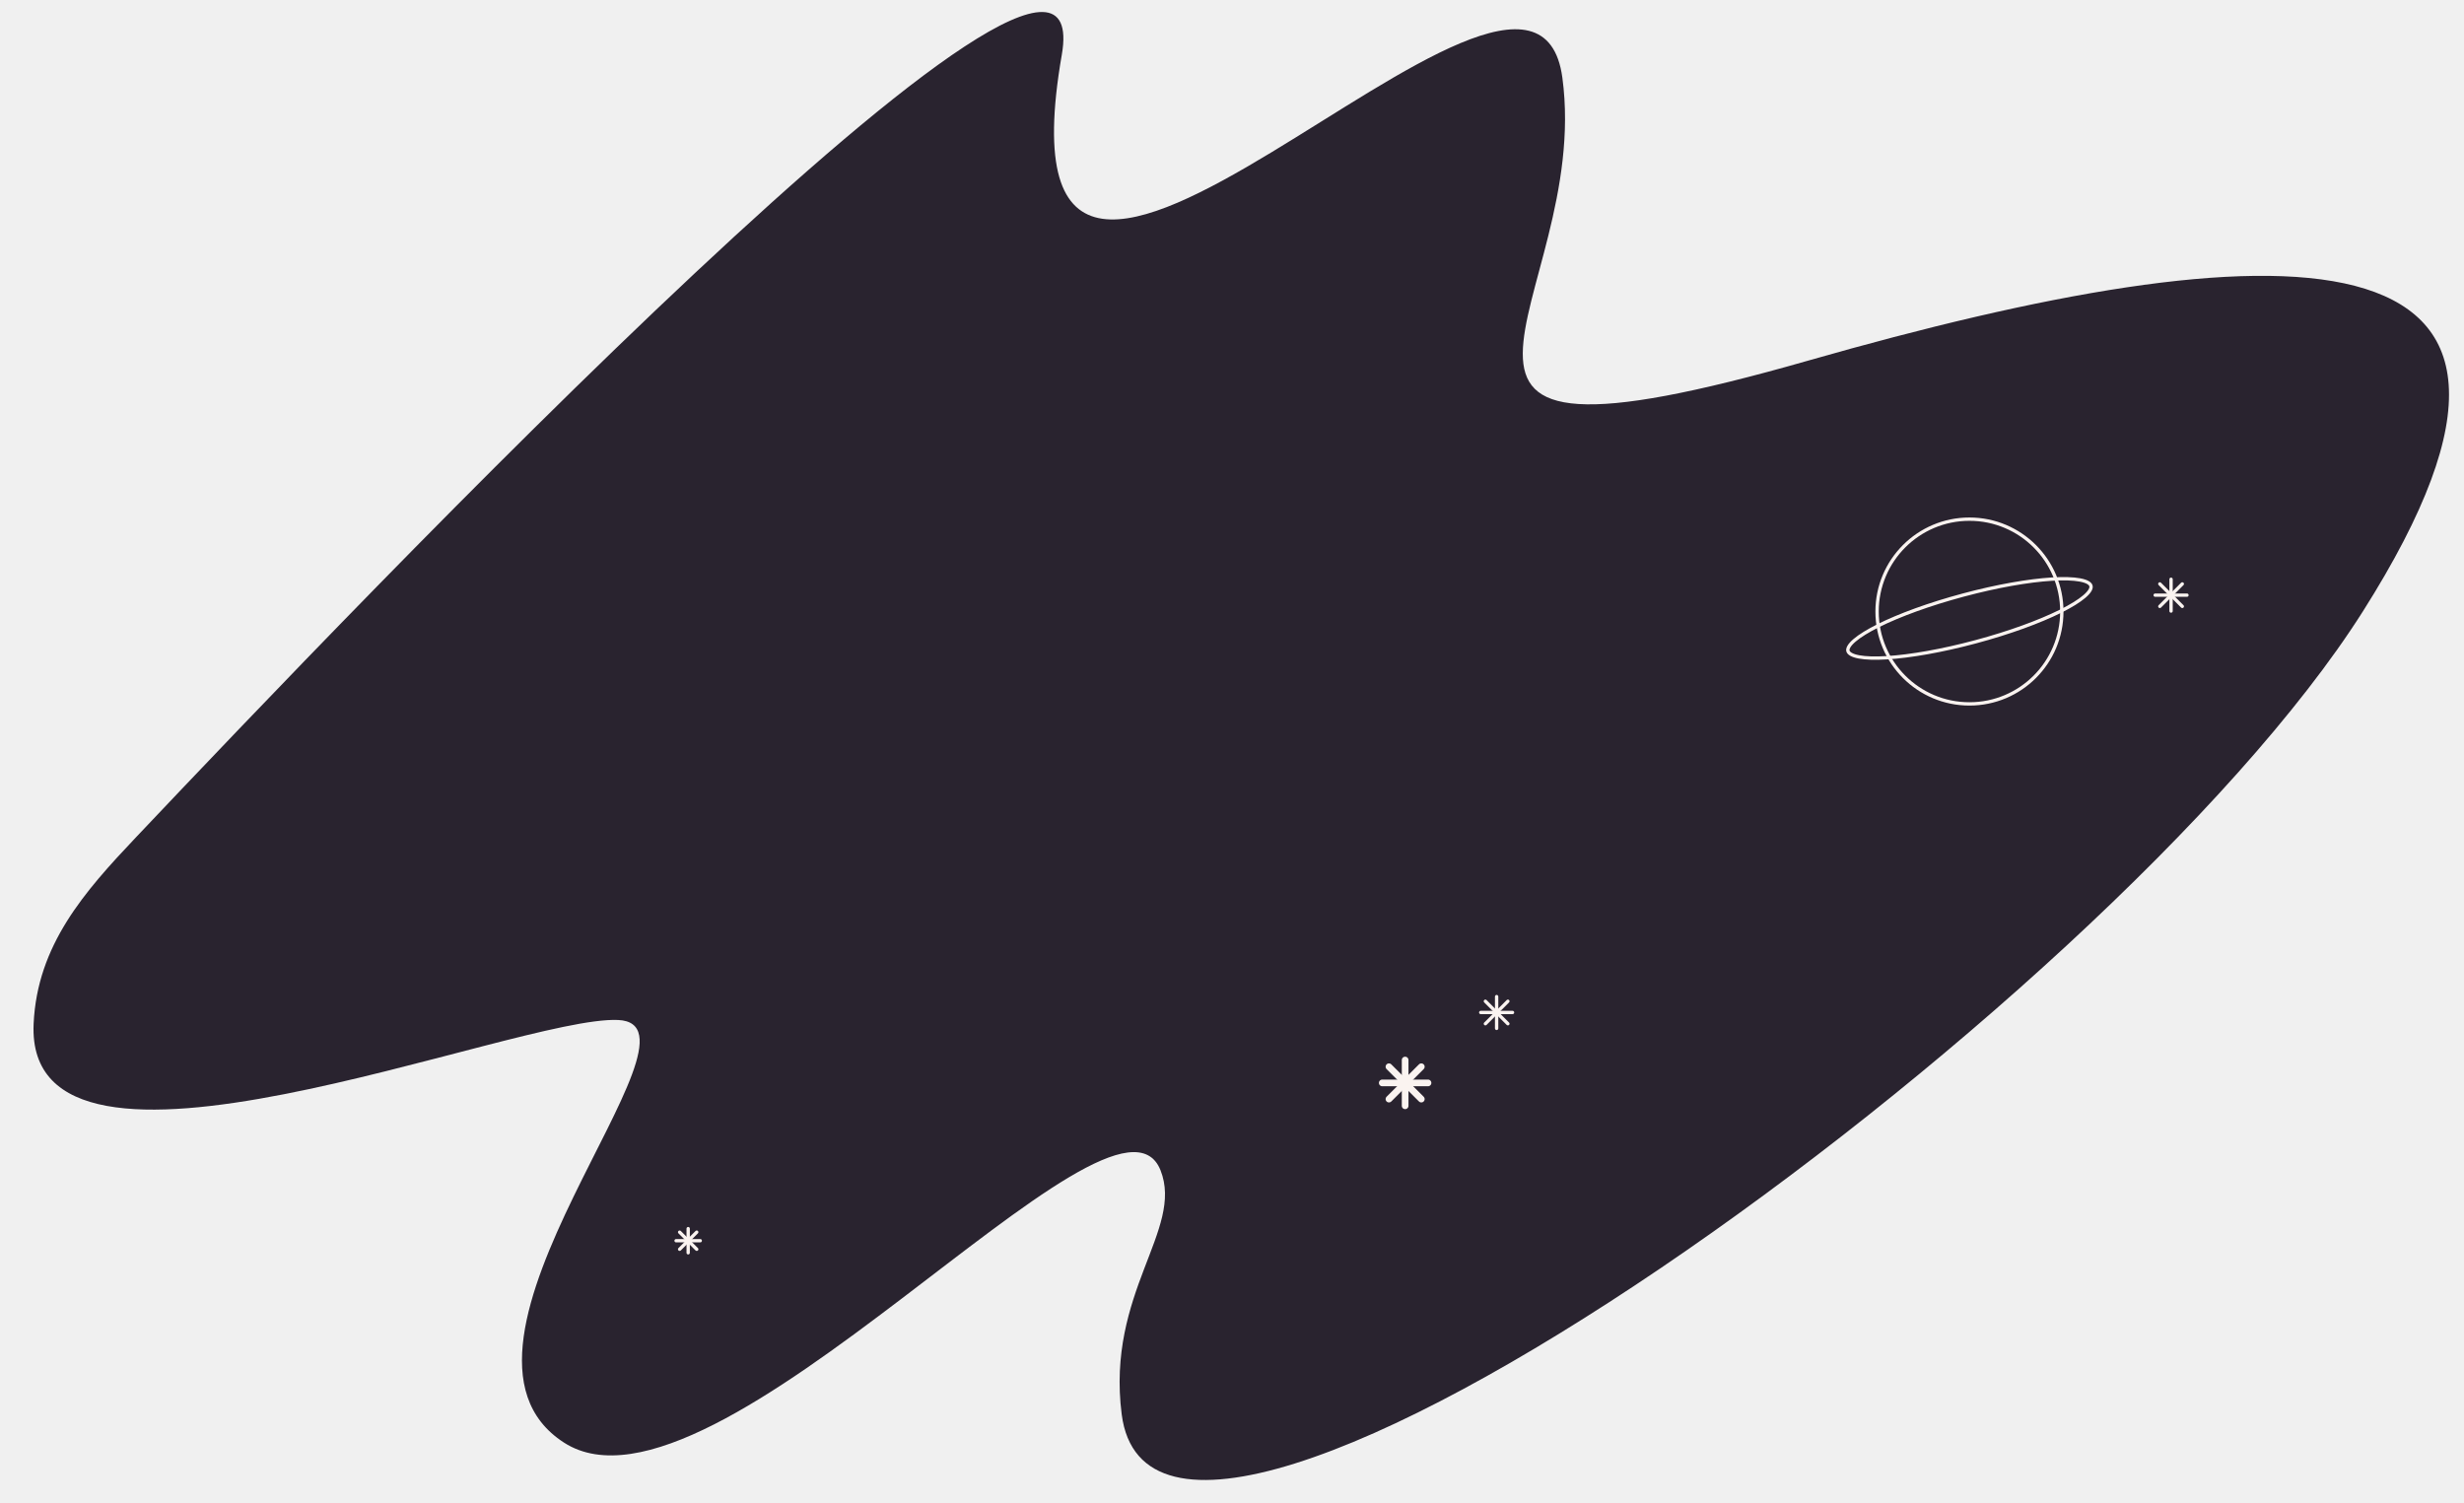
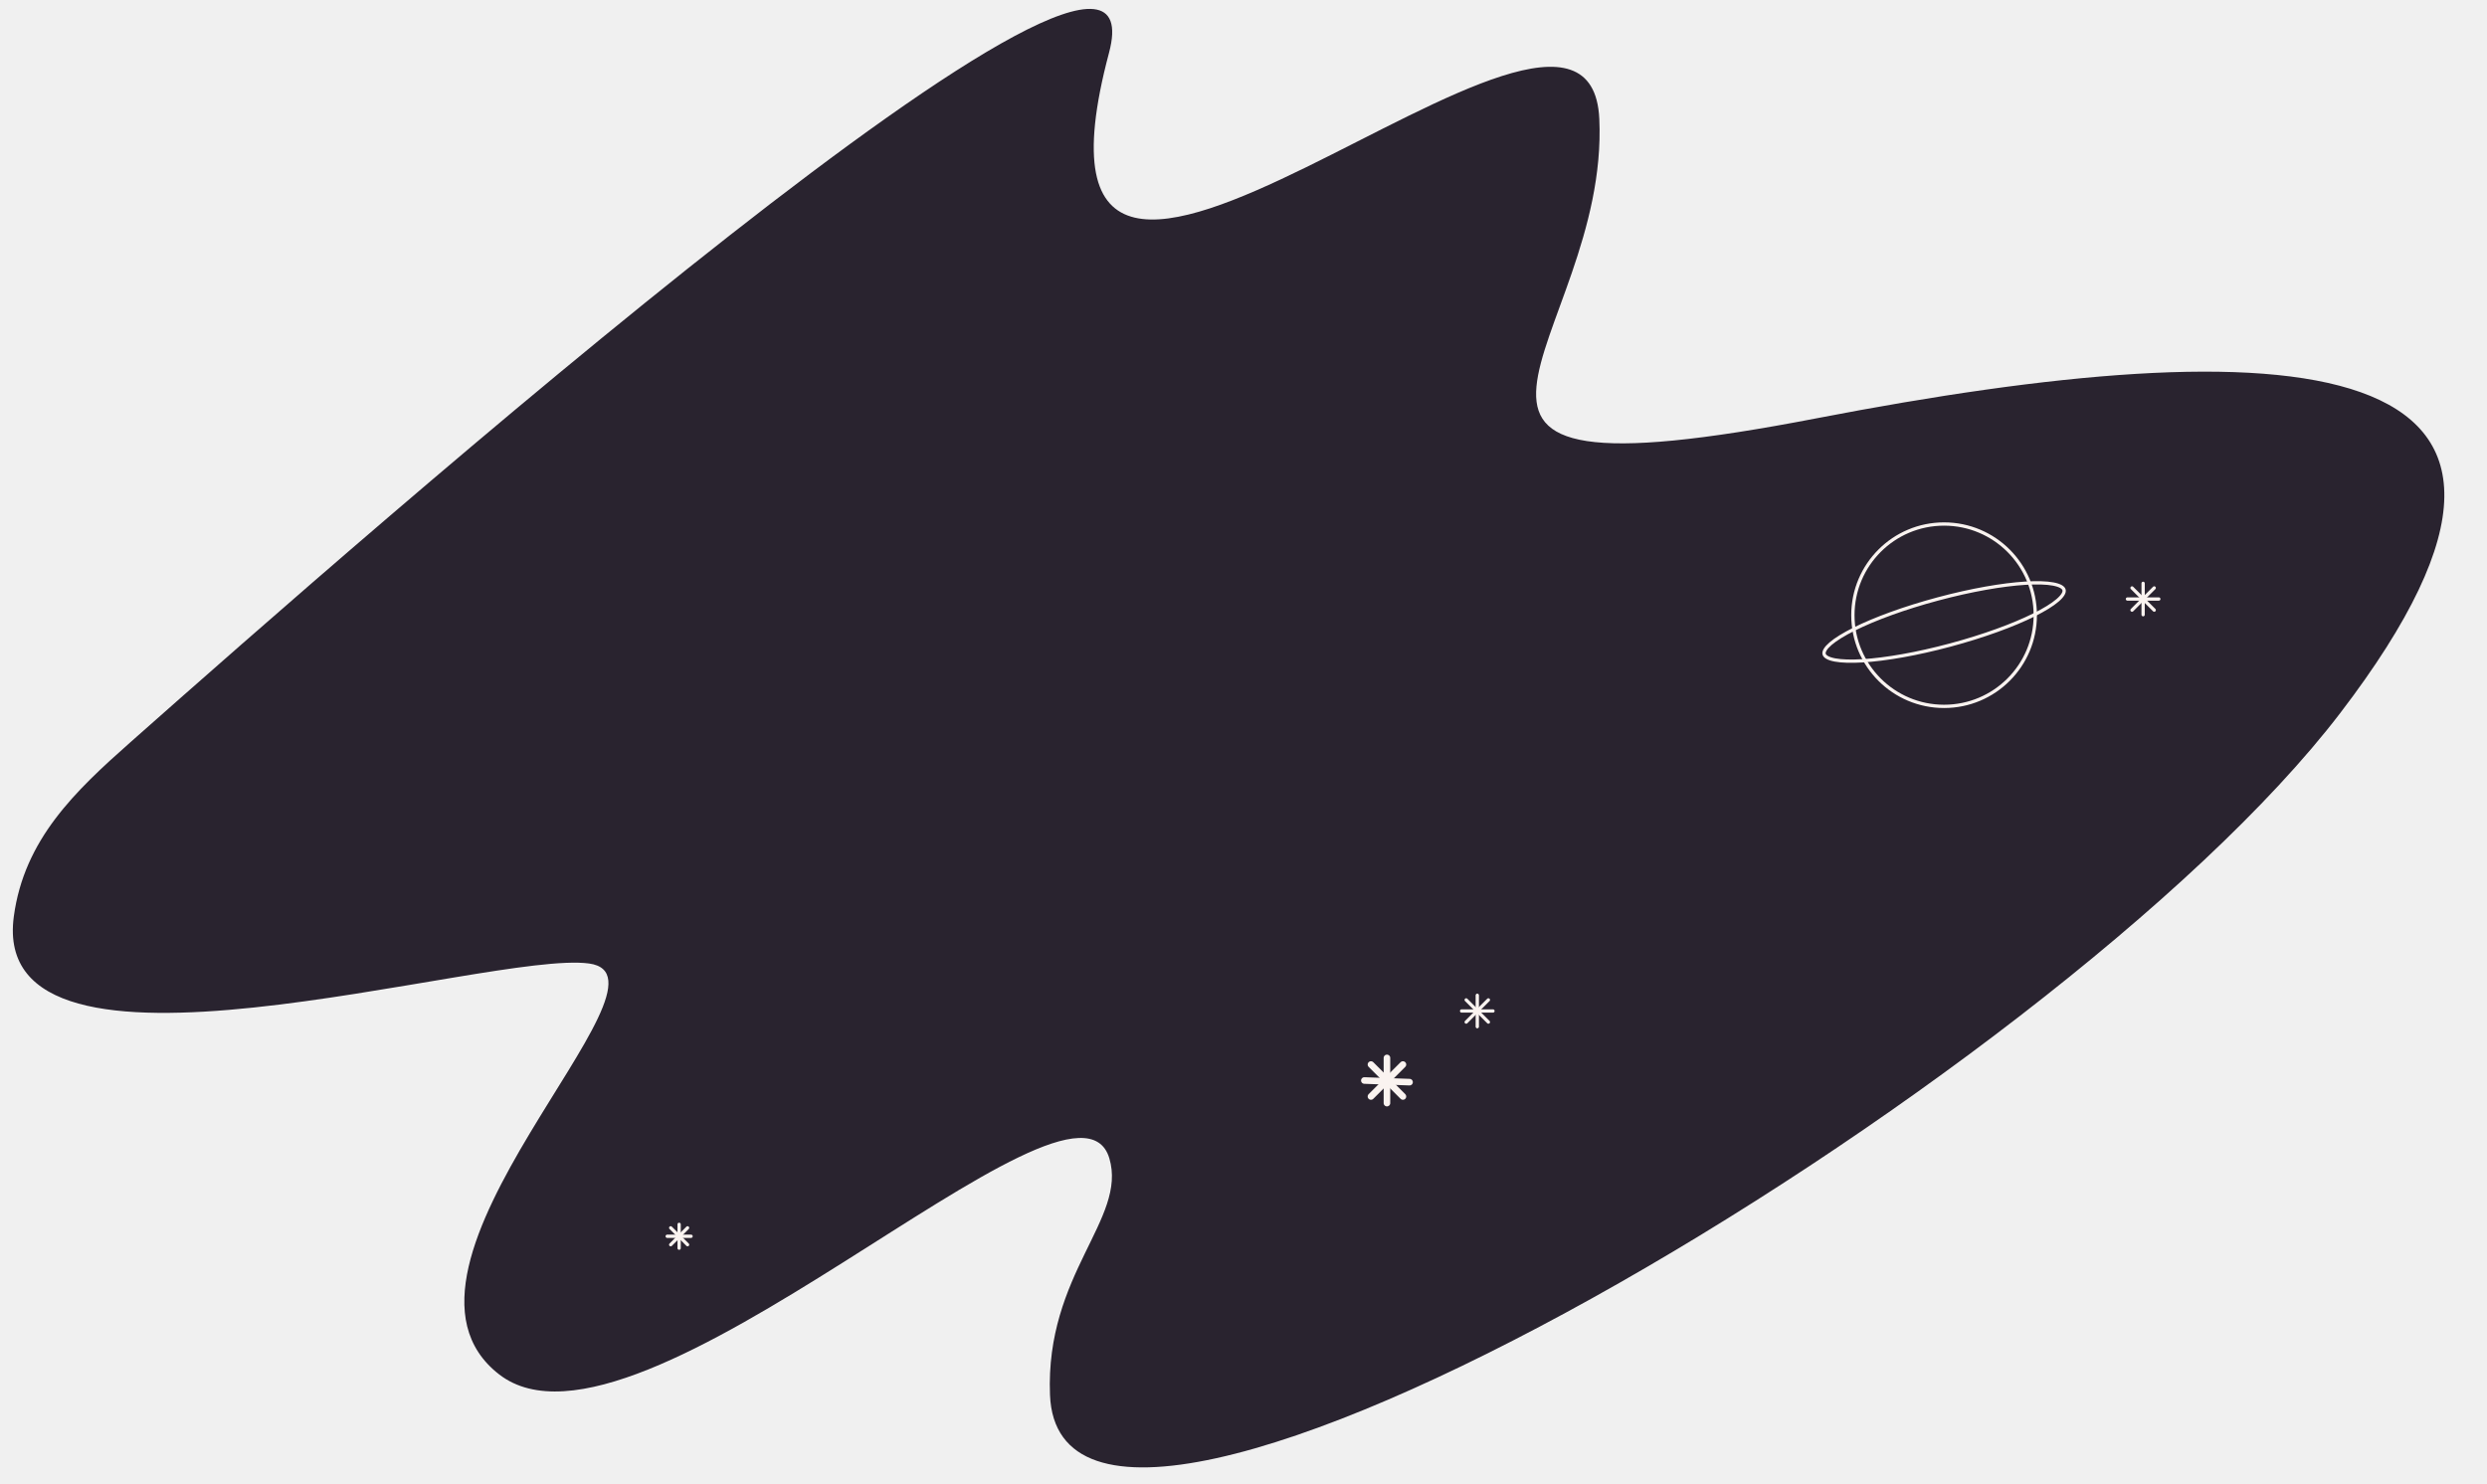
- <svg xmlns="http://www.w3.org/2000/svg" width="1476" height="900" viewBox="0 0 1476 900" fill="none">
+ <svg xmlns="http://www.w3.org/2000/svg" width="1509" height="900" viewBox="0 0 1509 900" fill="none">
  <g clip-path="url(#clip0)">
-     <path d="M636.047 32.788C660.354 -106.981 210.929 364.782 81.268 501.776C50.559 534.222 22.313 566.076 20.142 613.257C14.694 731.698 308.756 608.188 370.305 611.019C431.855 613.85 248.04 806.47 337.903 864.213C427.767 921.956 667.553 631.282 695.184 701.054C709.318 736.747 662.576 774.271 671.928 847.25C693.428 1015.02 1263.11 606.531 1415.37 366.336C1567.63 126.14 1361.31 136.43 1083.34 215.972C805.374 295.514 954.048 181.438 935.904 46.58C917.759 -88.278 588.61 305.552 636.047 32.788Z" fill="#29232F" />
-     <path d="M1300.52 347V366.042" stroke="#FAF3F0" stroke-width="2" stroke-linecap="round" stroke-linejoin="bevel" />
-     <path d="M1310.04 356.521L1291 356.521" stroke="#FAF3F0" stroke-width="2" stroke-linecap="round" stroke-linejoin="bevel" />
-     <path d="M1307.25 363.253L1293.79 349.789" stroke="#FAF3F0" stroke-width="2" stroke-linecap="round" stroke-linejoin="bevel" />
-     <path d="M1293.79 363.253L1307.25 349.789" stroke="#FAF3F0" stroke-width="2" stroke-linecap="round" stroke-linejoin="bevel" />
-     <circle cx="1179.75" cy="366.333" r="55.333" stroke="#FAF3F0" stroke-width="2" />
-     <path d="M1252.53 350.958C1252.72 351.644 1252.59 352.51 1251.95 353.61C1251.3 354.712 1250.2 355.955 1248.61 357.312C1245.45 360.022 1240.57 363.037 1234.29 366.163C1221.74 372.406 1203.82 378.998 1183.5 384.443C1163.18 389.888 1144.36 393.14 1130.38 394.005C1123.37 394.439 1117.64 394.27 1113.54 393.504C1111.49 393.12 1109.92 392.597 1108.81 391.964C1107.7 391.332 1107.16 390.647 1106.97 389.962C1106.79 389.276 1106.92 388.41 1107.56 387.311C1108.2 386.208 1109.31 384.965 1110.89 383.608C1114.05 380.898 1118.94 377.883 1125.22 374.758C1137.76 368.514 1155.69 361.922 1176.01 356.477C1196.33 351.032 1215.14 347.781 1229.13 346.915C1236.13 346.482 1241.87 346.65 1245.96 347.417C1248.01 347.8 1249.59 348.324 1250.7 348.957C1251.8 349.588 1252.35 350.273 1252.53 350.958Z" stroke="#FAF3F0" stroke-width="2" />
-     <path d="M412.236 736V750.472" stroke="#FAF3F0" stroke-width="2" stroke-linecap="round" stroke-linejoin="bevel" />
-     <path d="M419.473 743.236L405.001 743.236" stroke="#FAF3F0" stroke-width="2" stroke-linecap="round" stroke-linejoin="bevel" />
-     <path d="M417.354 748.353L407.12 738.119" stroke="#FAF3F0" stroke-width="2" stroke-linecap="round" stroke-linejoin="bevel" />
-     <path d="M407.119 748.353L417.352 738.119" stroke="#FAF3F0" stroke-width="2" stroke-linecap="round" stroke-linejoin="bevel" />
-     <path d="M841.711 635V662.421" stroke="#FAF3F0" stroke-width="4" stroke-linecap="round" stroke-linejoin="bevel" />
-     <path d="M855.42 648.71L827.999 648.71" stroke="#FAF3F0" stroke-width="4" stroke-linecap="round" stroke-linejoin="bevel" />
-     <path d="M851.404 658.405L832.015 639.016" stroke="#FAF3F0" stroke-width="4" stroke-linecap="round" stroke-linejoin="bevel" />
-     <path d="M832.016 658.405L851.405 639.016" stroke="#FAF3F0" stroke-width="4" stroke-linecap="round" stroke-linejoin="bevel" />
-     <path d="M896.521 597V616.042" stroke="#FAF3F0" stroke-width="2" stroke-linecap="round" stroke-linejoin="bevel" />
-     <path d="M906.043 606.521L887.001 606.521" stroke="#FAF3F0" stroke-width="2" stroke-linecap="round" stroke-linejoin="bevel" />
-     <path d="M903.254 613.253L889.789 599.789" stroke="#FAF3F0" stroke-width="2" stroke-linecap="round" stroke-linejoin="bevel" />
-     <path d="M889.789 613.253L903.254 599.789" stroke="#FAF3F0" stroke-width="2" stroke-linecap="round" stroke-linejoin="bevel" />
+     <path d="M672.901 32.047C709.393 -105.046 220.26 325.41 79.066 450.484C45.625 480.106 14.689 509.356 8.382 556.163C-7.45 673.668 296.325 576.469 357.388 584.697C418.451 592.924 218.424 768.651 302.867 834.065C387.311 899.479 651.706 630.995 673.1 702.925C684.045 739.722 634.186 772.994 637.091 846.513C643.768 1015.53 1247.14 658.661 1419.91 432.771C1592.68 206.881 1386.26 199.005 1102.38 253.819C818.492 308.633 976.613 208.059 970.387 72.129C964.16 -63.802 601.684 299.59 672.901 32.047Z" fill="#29232F" />
+     <path d="M1300.35 354V373.042" stroke="#FAF3F0" stroke-width="2" stroke-linecap="round" stroke-linejoin="bevel" />
+     <path d="M1309.87 363.521L1290.83 363.521" stroke="#FAF3F0" stroke-width="2" stroke-linecap="round" stroke-linejoin="bevel" />
+     <path d="M1307.08 370.253L1293.62 356.789" stroke="#FAF3F0" stroke-width="2" stroke-linecap="round" stroke-linejoin="bevel" />
+     <path d="M1293.62 370.253L1307.08 356.789" stroke="#FAF3F0" stroke-width="2" stroke-linecap="round" stroke-linejoin="bevel" />
+     <circle cx="1179.58" cy="373.333" r="55.333" stroke="#FAF3F0" stroke-width="2" />
+     <path d="M1252.36 357.958C1252.55 358.644 1252.42 359.51 1251.77 360.61C1251.13 361.712 1250.02 362.955 1248.44 364.312C1245.28 367.022 1240.4 370.037 1234.12 373.163C1221.57 379.406 1203.65 385.998 1183.33 391.443C1163.01 396.888 1144.19 400.14 1130.2 401.005C1123.2 401.439 1117.47 401.27 1113.37 400.504C1111.32 400.12 1109.74 399.597 1108.64 398.964C1107.53 398.332 1106.98 397.647 1106.8 396.962C1106.62 396.276 1106.75 395.41 1107.39 394.311C1108.03 393.208 1109.14 391.965 1110.72 390.608C1113.88 387.898 1118.77 384.883 1125.05 381.758C1137.59 375.514 1155.51 368.922 1175.83 363.477C1196.15 358.032 1214.97 354.781 1228.96 353.915C1235.96 353.482 1241.7 353.65 1245.79 354.417C1247.84 354.8 1249.42 355.324 1250.53 355.957C1251.63 356.588 1252.18 357.273 1252.36 357.958Z" stroke="#FAF3F0" stroke-width="2" />
+     <path d="M412.064 743V757.472" stroke="#FAF3F0" stroke-width="2" stroke-linecap="round" stroke-linejoin="bevel" />
+     <path d="M419.301 750.236L404.829 750.236" stroke="#FAF3F0" stroke-width="2" stroke-linecap="round" stroke-linejoin="bevel" />
+     <path d="M417.182 755.353L406.948 745.119" stroke="#FAF3F0" stroke-width="2" stroke-linecap="round" stroke-linejoin="bevel" />
+     <path d="M406.947 755.353L417.18 745.119" stroke="#FAF3F0" stroke-width="2" stroke-linecap="round" stroke-linejoin="bevel" />
+     <path d="M841.539 642V669.421" stroke="#FAF3F0" stroke-width="4" stroke-linecap="round" stroke-linejoin="bevel" />
+     <path d="M855.248 656.71L827.827 655.71" stroke="#FAF3F0" stroke-width="4" stroke-linecap="round" stroke-linejoin="bevel" />
+     <path d="M851.232 665.405L831.843 646.016" stroke="#FAF3F0" stroke-width="4" stroke-linecap="round" stroke-linejoin="bevel" />
+     <path d="M831.844 665.405L851.233 646.016" stroke="#FAF3F0" stroke-width="4" stroke-linecap="round" stroke-linejoin="bevel" />
+     <path d="M896.35 604V623.042" stroke="#FAF3F0" stroke-width="2" stroke-linecap="round" stroke-linejoin="bevel" />
+     <path d="M905.871 613.521L886.829 613.521" stroke="#FAF3F0" stroke-width="2" stroke-linecap="round" stroke-linejoin="bevel" />
+     <path d="M903.082 620.253L889.617 606.789" stroke="#FAF3F0" stroke-width="2" stroke-linecap="round" stroke-linejoin="bevel" />
+     <path d="M889.617 620.253L903.082 606.789" stroke="#FAF3F0" stroke-width="2" stroke-linecap="round" stroke-linejoin="bevel" />
  </g>
  <defs>
    <clipPath id="clip0">
-       <rect width="1476" height="900" fill="white" />
+       <rect width="1509" height="900" fill="white" />
    </clipPath>
  </defs>
</svg>
